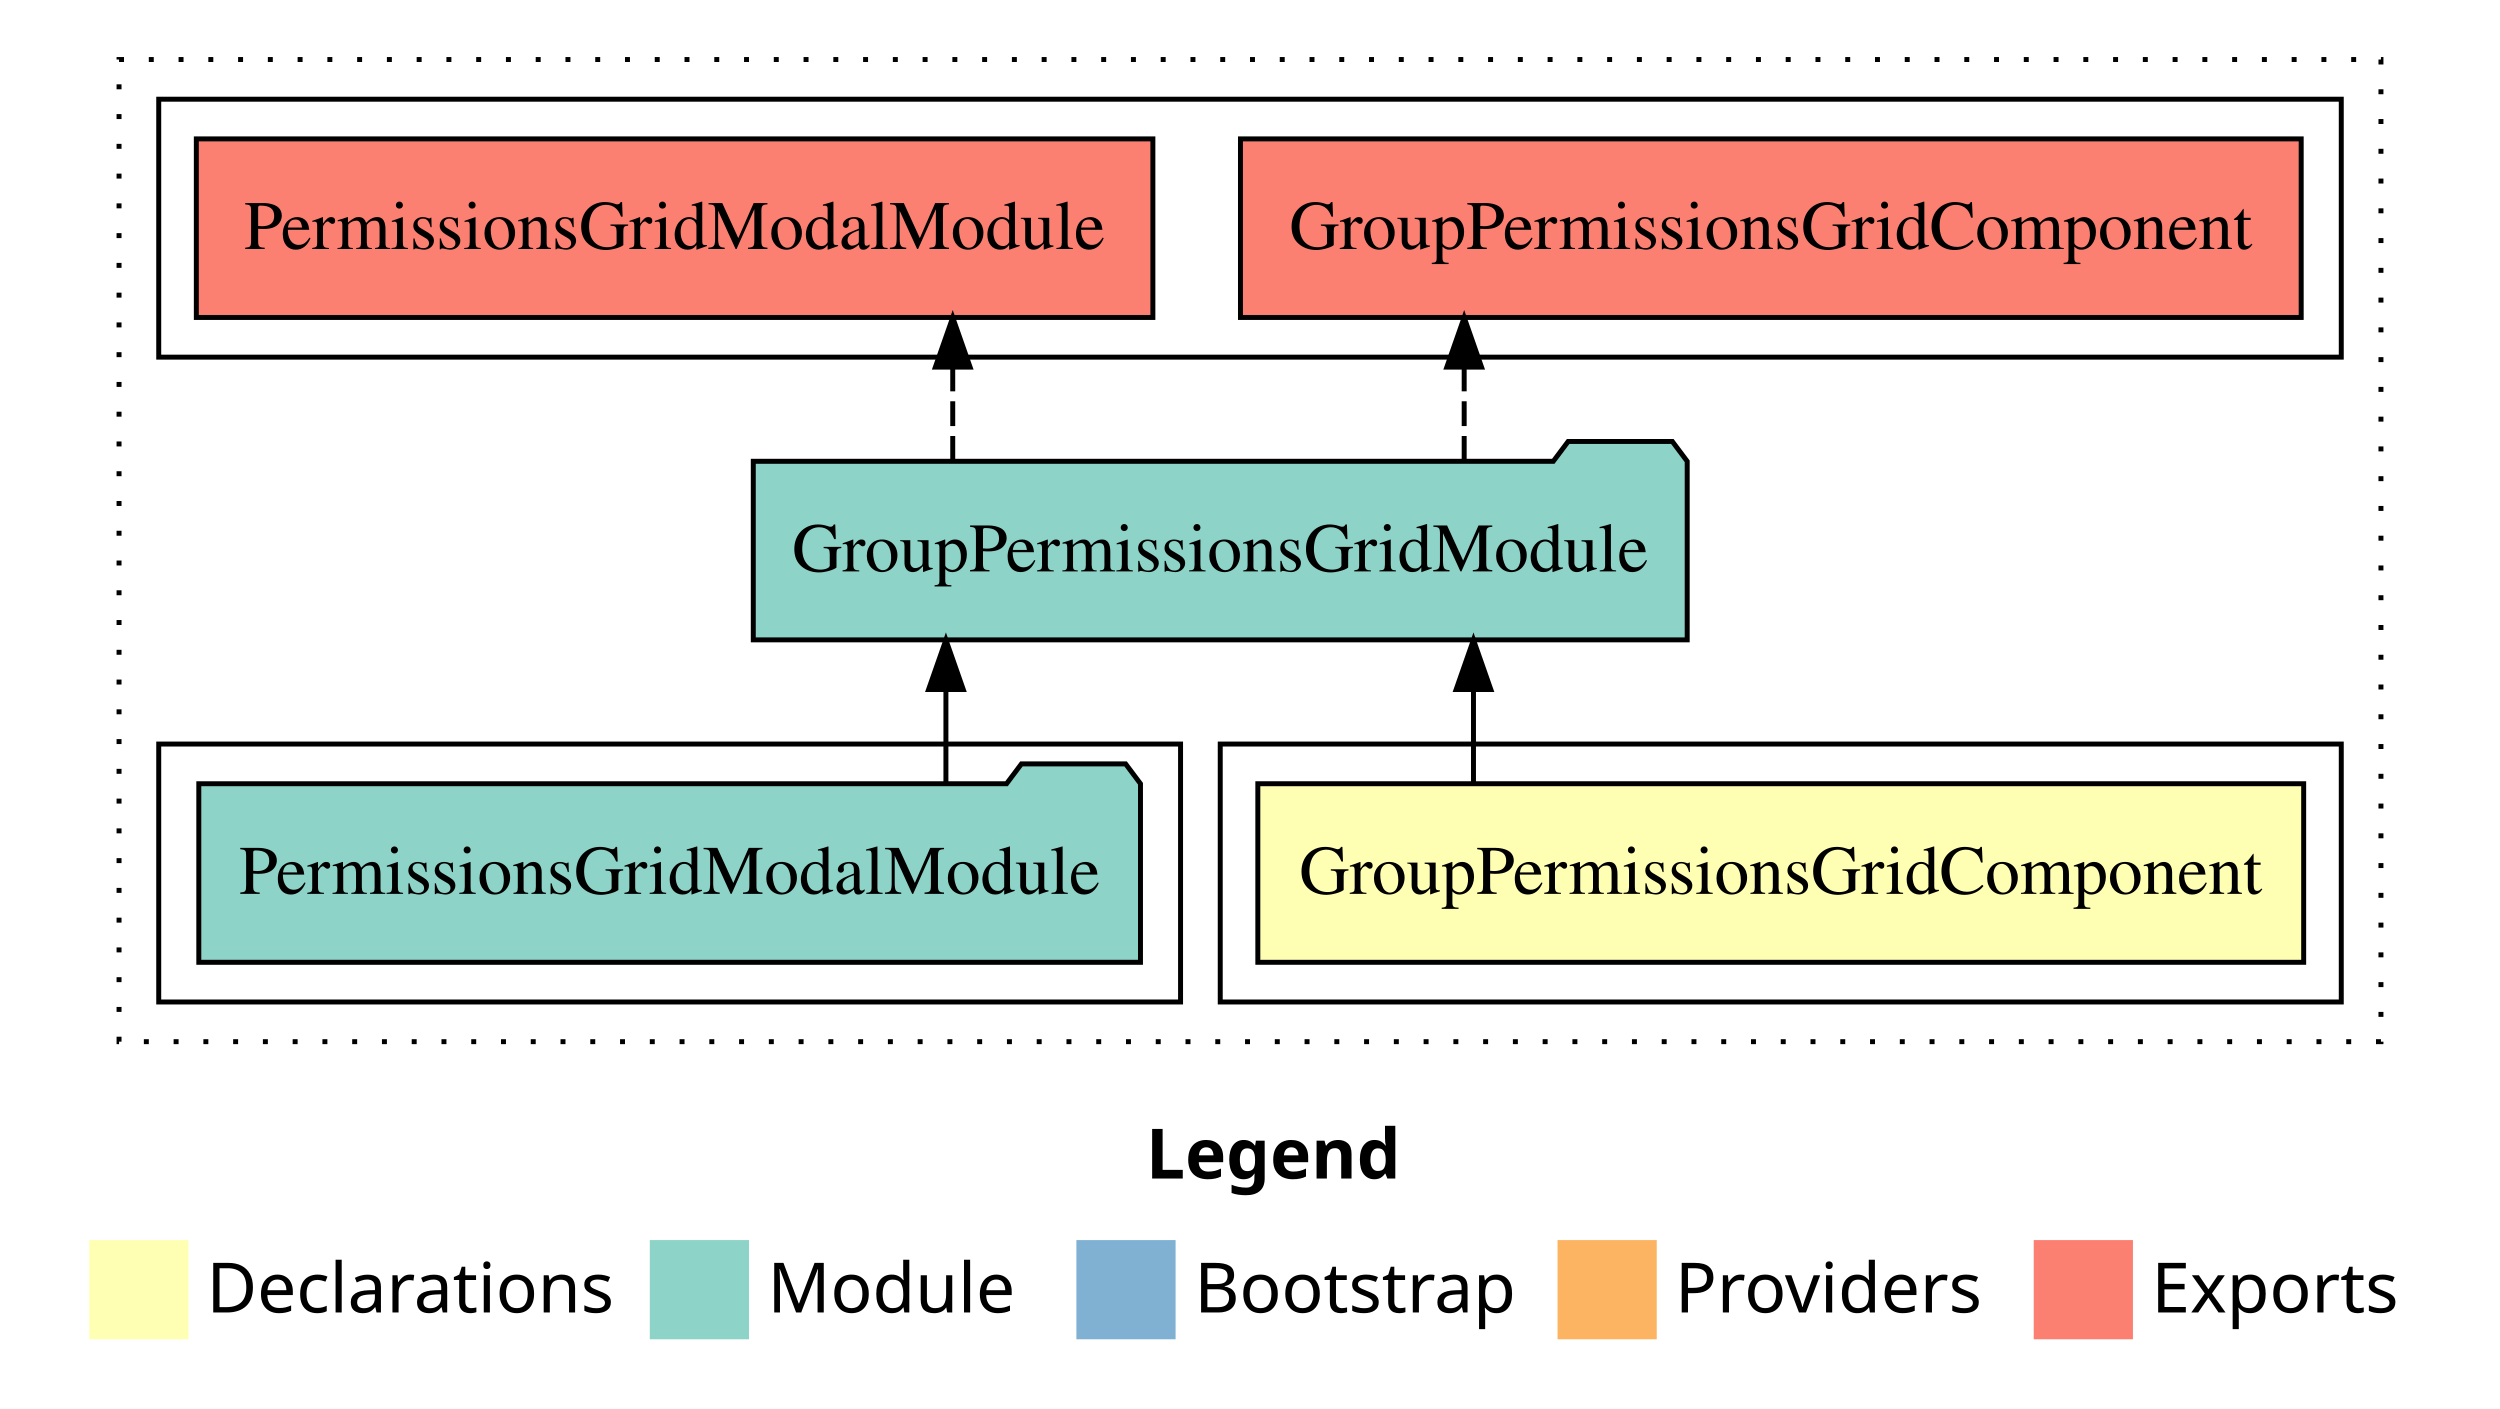
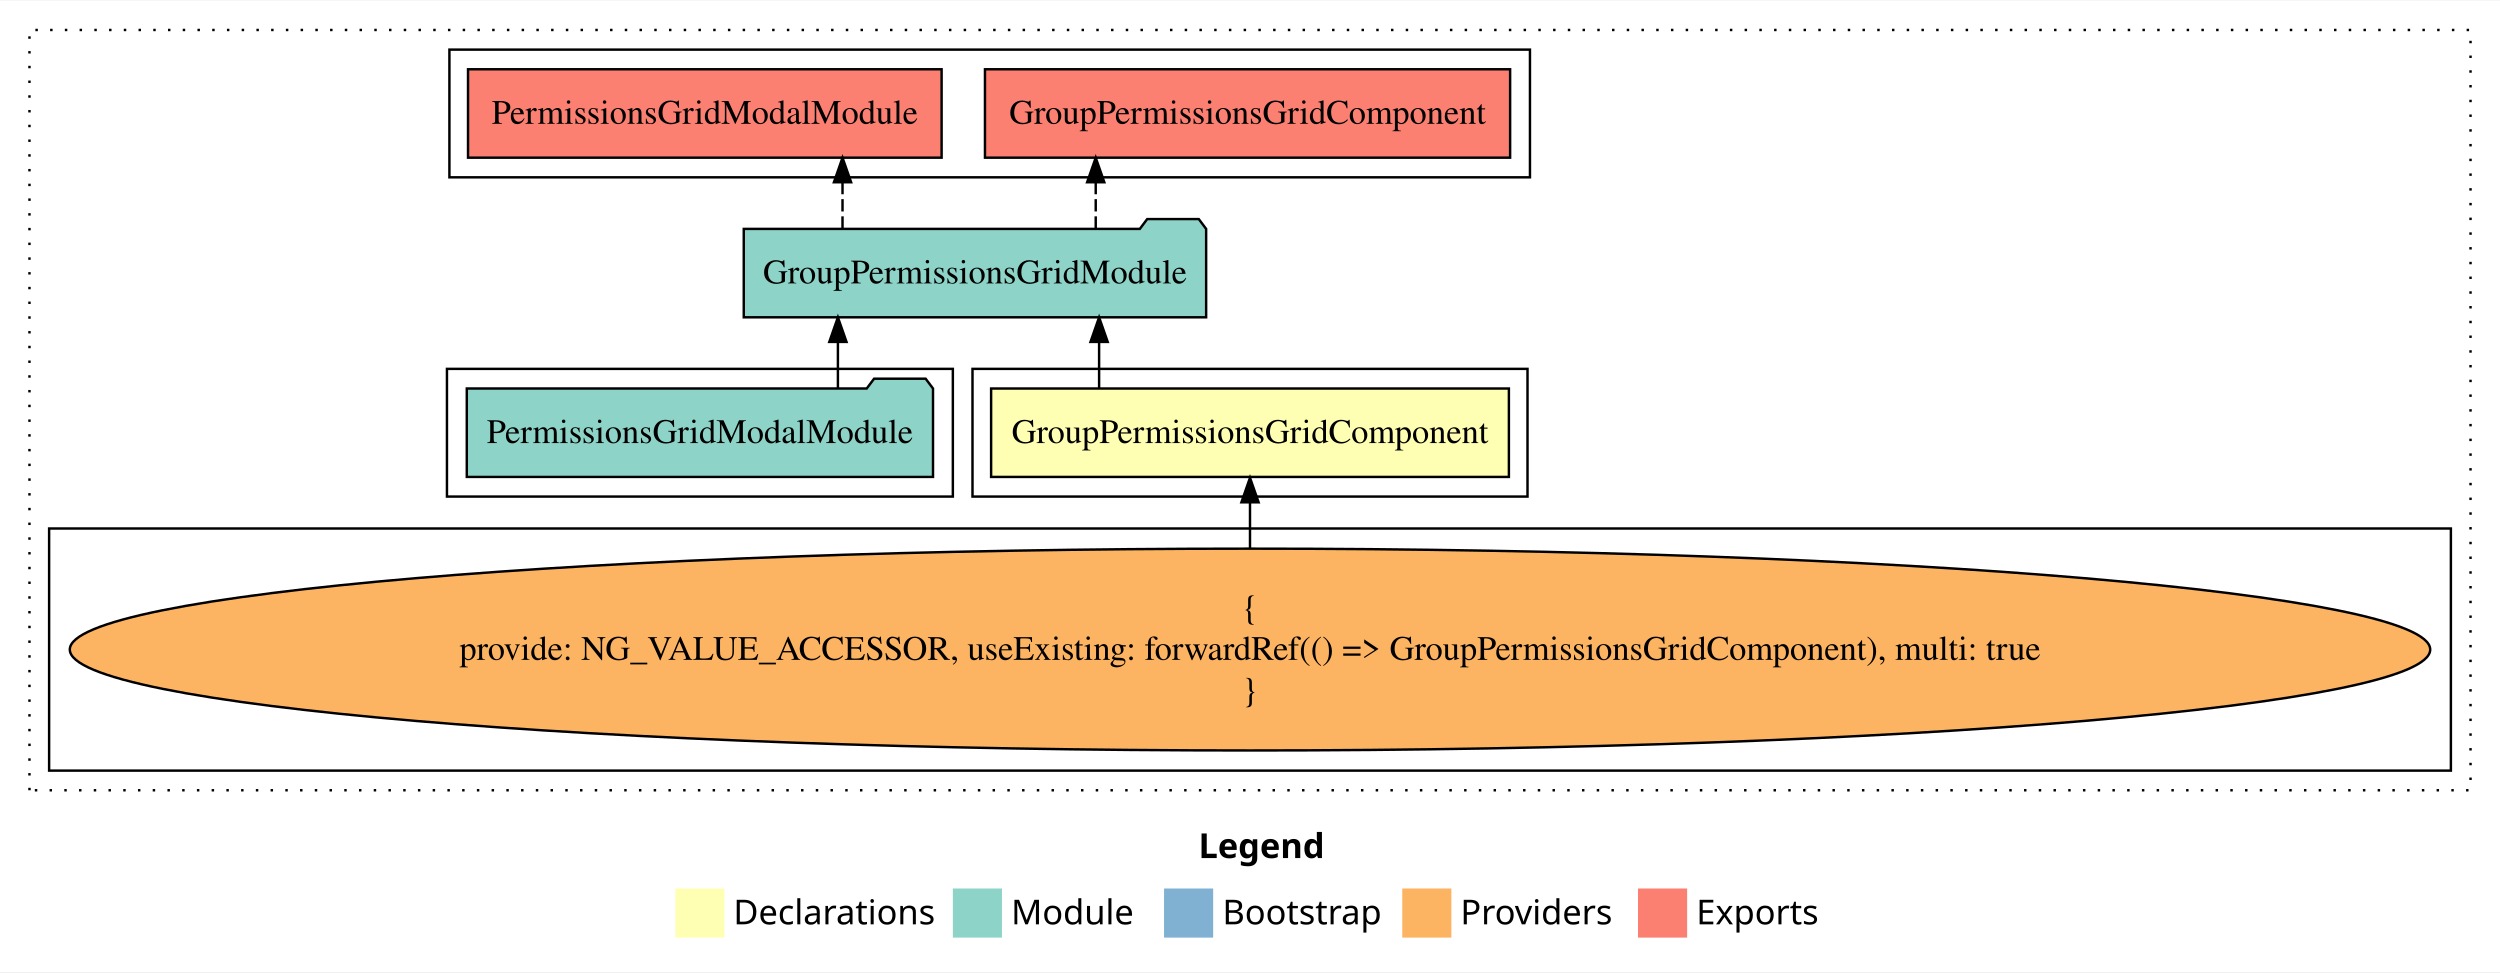
- <svg xmlns="http://www.w3.org/2000/svg" width="504pt" height="284pt" viewBox="0.00 0.00 504.00 284.00">
-   <g id="graph0" class="graph" transform="scale(1 1) rotate(0) translate(4 280)">
-     <polygon fill="#ffffff" stroke="transparent" points="-4,4 -4,-280 500,-280 500,4 -4,4" />
-     <text text-anchor="start" x="227.009" y="-42.4" font-family="sans-serif" font-weight="bold" font-size="14.00" fill="#000000">Legend</text>
-     <polygon fill="#ffffb3" stroke="transparent" points="14,-10 14,-30 34,-30 34,-10 14,-10" />
-     <text text-anchor="start" x="37.629" y="-15.4" font-family="sans-serif" font-size="14.00" fill="#000000">  Declarations</text>
-     <polygon fill="#8dd3c7" stroke="transparent" points="127,-10 127,-30 147,-30 147,-10 127,-10" />
-     <text text-anchor="start" x="150.725" y="-15.4" font-family="sans-serif" font-size="14.00" fill="#000000">  Module</text>
-     <polygon fill="#80b1d3" stroke="transparent" points="213,-10 213,-30 233,-30 233,-10 213,-10" />
-     <text text-anchor="start" x="236.781" y="-15.4" font-family="sans-serif" font-size="14.00" fill="#000000">  Bootstrap</text>
-     <polygon fill="#fdb462" stroke="transparent" points="310,-10 310,-30 330,-30 330,-10 310,-10" />
-     <text text-anchor="start" x="333.673" y="-15.4" font-family="sans-serif" font-size="14.00" fill="#000000">  Providers</text>
-     <polygon fill="#fb8072" stroke="transparent" points="406,-10 406,-30 426,-30 426,-10 406,-10" />
-     <text text-anchor="start" x="429.726" y="-15.4" font-family="sans-serif" font-size="14.00" fill="#000000">  Exports</text>
+ <svg xmlns="http://www.w3.org/2000/svg" width="1018pt" height="396pt" viewBox="0.00 0.00 1018.00 395.59">
+   <g id="graph0" class="graph" transform="scale(1 1) rotate(0) translate(4 391.5901)">
+     <polygon fill="#ffffff" stroke="transparent" points="-4,4 -4,-391.59 1014,-391.59 1014,4 -4,4" />
+     <text text-anchor="start" x="484.009" y="-42.4" font-family="sans-serif" font-weight="bold" font-size="14.00" fill="#000000">Legend</text>
+     <polygon fill="#ffffb3" stroke="transparent" points="271,-10 271,-30 291,-30 291,-10 271,-10" />
+     <text text-anchor="start" x="294.629" y="-15.4" font-family="sans-serif" font-size="14.00" fill="#000000">  Declarations</text>
+     <polygon fill="#8dd3c7" stroke="transparent" points="384,-10 384,-30 404,-30 404,-10 384,-10" />
+     <text text-anchor="start" x="407.725" y="-15.4" font-family="sans-serif" font-size="14.00" fill="#000000">  Module</text>
+     <polygon fill="#80b1d3" stroke="transparent" points="470,-10 470,-30 490,-30 490,-10 470,-10" />
+     <text text-anchor="start" x="493.781" y="-15.4" font-family="sans-serif" font-size="14.00" fill="#000000">  Bootstrap</text>
+     <polygon fill="#fdb462" stroke="transparent" points="567,-10 567,-30 587,-30 587,-10 567,-10" />
+     <text text-anchor="start" x="590.673" y="-15.4" font-family="sans-serif" font-size="14.00" fill="#000000">  Providers</text>
+     <polygon fill="#fb8072" stroke="transparent" points="663,-10 663,-30 683,-30 683,-10 663,-10" />
+     <text text-anchor="start" x="686.726" y="-15.4" font-family="sans-serif" font-size="14.00" fill="#000000">  Exports</text>
    <g id="clust1" class="cluster">
-       <polygon fill="none" stroke="#000000" stroke-dasharray="1,5" points="20,-70 20,-268 476,-268 476,-70 20,-70" />
+       <polygon fill="none" stroke="#000000" stroke-dasharray="1,5" points="8,-70 8,-379.59 1002,-379.59 1002,-70 8,-70" />
    </g>
    <g id="clust2" class="cluster">
-       <polygon fill="none" stroke="#000000" points="242,-78 242,-130 468,-130 468,-78 242,-78" />
+       <polygon fill="none" stroke="#000000" points="392,-189.59 392,-241.59 618,-241.59 618,-189.59 392,-189.59" />
+     </g>
+     <g id="clust3" class="cluster">
+       <polygon fill="none" stroke="#000000" points="16,-78 16,-176.59 994,-176.59 994,-78 16,-78" />
    </g>
    <g id="clust4" class="cluster">
-       <polygon fill="none" stroke="#000000" points="28,-78 28,-130 234,-130 234,-78 28,-78" />
+       <polygon fill="none" stroke="#000000" points="178,-189.59 178,-241.59 384,-241.59 384,-189.59 178,-189.59" />
    </g>
    <g id="clust5" class="cluster">
-       <polygon fill="none" stroke="#000000" points="28,-208 28,-260 468,-260 468,-208 28,-208" />
+       <polygon fill="none" stroke="#000000" points="179,-319.59 179,-371.59 619,-371.59 619,-319.59 179,-319.59" />
    </g>
    <g id="node1" class="node">
-       <polygon fill="#ffffb3" stroke="#000000" points="460.421,-122 249.579,-122 249.579,-86 460.421,-86 460.421,-122" />
-       <text text-anchor="middle" x="355" y="-99.8" font-family="Times,serif" font-size="14.00" fill="#000000">GroupPermissionsGridComponent</text>
+       <polygon fill="#ffffb3" stroke="#000000" points="610.421,-233.59 399.579,-233.59 399.579,-197.59 610.421,-197.59 610.421,-233.59" />
+       <text text-anchor="middle" x="505" y="-211.39" font-family="Times,serif" font-size="14.00" fill="#000000">GroupPermissionsGridComponent</text>
    </g>
    <g id="node2" class="node">
-       <polygon fill="#8dd3c7" stroke="#000000" points="336.139,-187 333.139,-191 312.139,-191 309.139,-187 147.862,-187 147.862,-151 336.139,-151 336.139,-187" />
-       <text text-anchor="middle" x="242" y="-164.8" font-family="Times,serif" font-size="14.00" fill="#000000">GroupPermissionsGridModule</text>
+       <polygon fill="#8dd3c7" stroke="#000000" points="487.139,-298.59 484.139,-302.59 463.139,-302.59 460.139,-298.59 298.861,-298.59 298.861,-262.59 487.139,-262.59 487.139,-298.59" />
+       <text text-anchor="middle" x="393" y="-276.39" font-family="Times,serif" font-size="14.00" fill="#000000">GroupPermissionsGridModule</text>
    </g>
    <g id="edge1" class="edge">
-       <path fill="none" stroke="#000000" d="M293.054,-122.106C293.054,-122.106 293.054,-140.991 293.054,-140.991" />
-       <polygon fill="#000000" stroke="#000000" points="289.554,-140.991 293.054,-150.991 296.554,-140.991 289.554,-140.991" />
+       <path fill="none" stroke="#000000" d="M443.554,-233.696C443.554,-233.696 443.554,-252.581 443.554,-252.581" />
+       <polygon fill="#000000" stroke="#000000" points="440.054,-252.581 443.554,-262.581 447.054,-252.581 440.054,-252.581" />
+     </g>
+     <g id="node5" class="node">
+       <polygon fill="#fb8072" stroke="#000000" points="610.921,-363.59 397.079,-363.59 397.079,-327.59 610.921,-327.59 610.921,-363.59" />
+       <text text-anchor="middle" x="504" y="-341.39" font-family="Times,serif" font-size="14.00" fill="#000000">GroupPermissionsGridComponent </text>
+     </g>
+     <g id="edge4" class="edge">
+       <path fill="none" stroke="#000000" stroke-dasharray="5,2" d="M442.179,-298.696C442.179,-298.696 442.179,-317.581 442.179,-317.581" />
+       <polygon fill="#000000" stroke="#000000" points="438.679,-317.581 442.179,-327.581 445.679,-317.581 438.679,-317.581" />
+     </g>
+     <g id="node6" class="node">
+       <polygon fill="#fb8072" stroke="#000000" points="379.421,-363.59 186.579,-363.59 186.579,-327.59 379.421,-327.59 379.421,-363.59" />
+       <text text-anchor="middle" x="283" y="-341.39" font-family="Times,serif" font-size="14.00" fill="#000000">PermissionsGridModalModule </text>
+     </g>
+     <g id="edge5" class="edge">
+       <path fill="none" stroke="#000000" stroke-dasharray="5,2" d="M339.071,-298.696C339.071,-298.696 339.071,-317.581 339.071,-317.581" />
+       <polygon fill="#000000" stroke="#000000" points="335.571,-317.581 339.071,-327.581 342.571,-317.581 335.571,-317.581" />
+     </g>
+     <g id="node3" class="node">
+       <ellipse fill="#fdb462" stroke="#000000" cx="505" cy="-127.295" rx="480.581" ry="41.091" />
+       <text text-anchor="middle" x="505" y="-139.895" font-family="Times,serif" font-size="14.00" fill="#000000">{</text>
+       <text text-anchor="middle" x="505" y="-123.095" font-family="Times,serif" font-size="14.00" fill="#000000">    provide: NG_VALUE_ACCESSOR, useExisting: forwardRef(() =&gt; GroupPermissionsGridComponent), multi: true</text>
+       <text text-anchor="middle" x="505" y="-106.295" font-family="Times,serif" font-size="14.00" fill="#000000">}</text>
+     </g>
+     <g id="edge2" class="edge">
+       <path fill="none" stroke="#000000" d="M505,-168.599C505,-168.599 505,-187.255 505,-187.255" />
+       <polygon fill="#000000" stroke="#000000" points="501.5,-187.255 505,-197.255 508.5,-187.255 501.5,-187.255" />
    </g>
    <g id="node4" class="node">
-       <polygon fill="#fb8072" stroke="#000000" points="459.921,-252 246.079,-252 246.079,-216 459.921,-216 459.921,-252" />
-       <text text-anchor="middle" x="353" y="-229.8" font-family="Times,serif" font-size="14.00" fill="#000000">GroupPermissionsGridComponent </text>
+       <polygon fill="#8dd3c7" stroke="#000000" points="375.921,-233.59 372.921,-237.59 351.921,-237.59 348.921,-233.59 186.079,-233.59 186.079,-197.59 375.921,-197.59 375.921,-233.59" />
+       <text text-anchor="middle" x="281" y="-211.39" font-family="Times,serif" font-size="14.00" fill="#000000">PermissionsGridModalModule</text>
    </g>
    <g id="edge3" class="edge">
-       <path fill="none" stroke="#000000" stroke-dasharray="5,2" d="M291.179,-187.106C291.179,-187.106 291.179,-205.991 291.179,-205.991" />
-       <polygon fill="#000000" stroke="#000000" points="287.679,-205.991 291.179,-215.991 294.679,-205.991 287.679,-205.991" />
-     </g>
-     <g id="node5" class="node">
-       <polygon fill="#fb8072" stroke="#000000" points="228.421,-252 35.579,-252 35.579,-216 228.421,-216 228.421,-252" />
-       <text text-anchor="middle" x="132" y="-229.8" font-family="Times,serif" font-size="14.00" fill="#000000">PermissionsGridModalModule </text>
-     </g>
-     <g id="edge4" class="edge">
-       <path fill="none" stroke="#000000" stroke-dasharray="5,2" d="M188.071,-187.106C188.071,-187.106 188.071,-205.991 188.071,-205.991" />
-       <polygon fill="#000000" stroke="#000000" points="184.571,-205.991 188.071,-215.991 191.571,-205.991 184.571,-205.991" />
-     </g>
-     <g id="node3" class="node">
-       <polygon fill="#8dd3c7" stroke="#000000" points="225.921,-122 222.921,-126 201.921,-126 198.921,-122 36.079,-122 36.079,-86 225.921,-86 225.921,-122" />
-       <text text-anchor="middle" x="131" y="-99.8" font-family="Times,serif" font-size="14.00" fill="#000000">PermissionsGridModalModule</text>
-     </g>
-     <g id="edge2" class="edge">
-       <path fill="none" stroke="#000000" d="M186.696,-122.106C186.696,-122.106 186.696,-140.991 186.696,-140.991" />
-       <polygon fill="#000000" stroke="#000000" points="183.196,-140.991 186.696,-150.991 190.196,-140.991 183.196,-140.991" />
+       <path fill="none" stroke="#000000" d="M337.196,-233.696C337.196,-233.696 337.196,-252.581 337.196,-252.581" />
+       <polygon fill="#000000" stroke="#000000" points="333.696,-252.581 337.196,-262.581 340.696,-252.581 333.696,-252.581" />
    </g>
  </g>
</svg>
